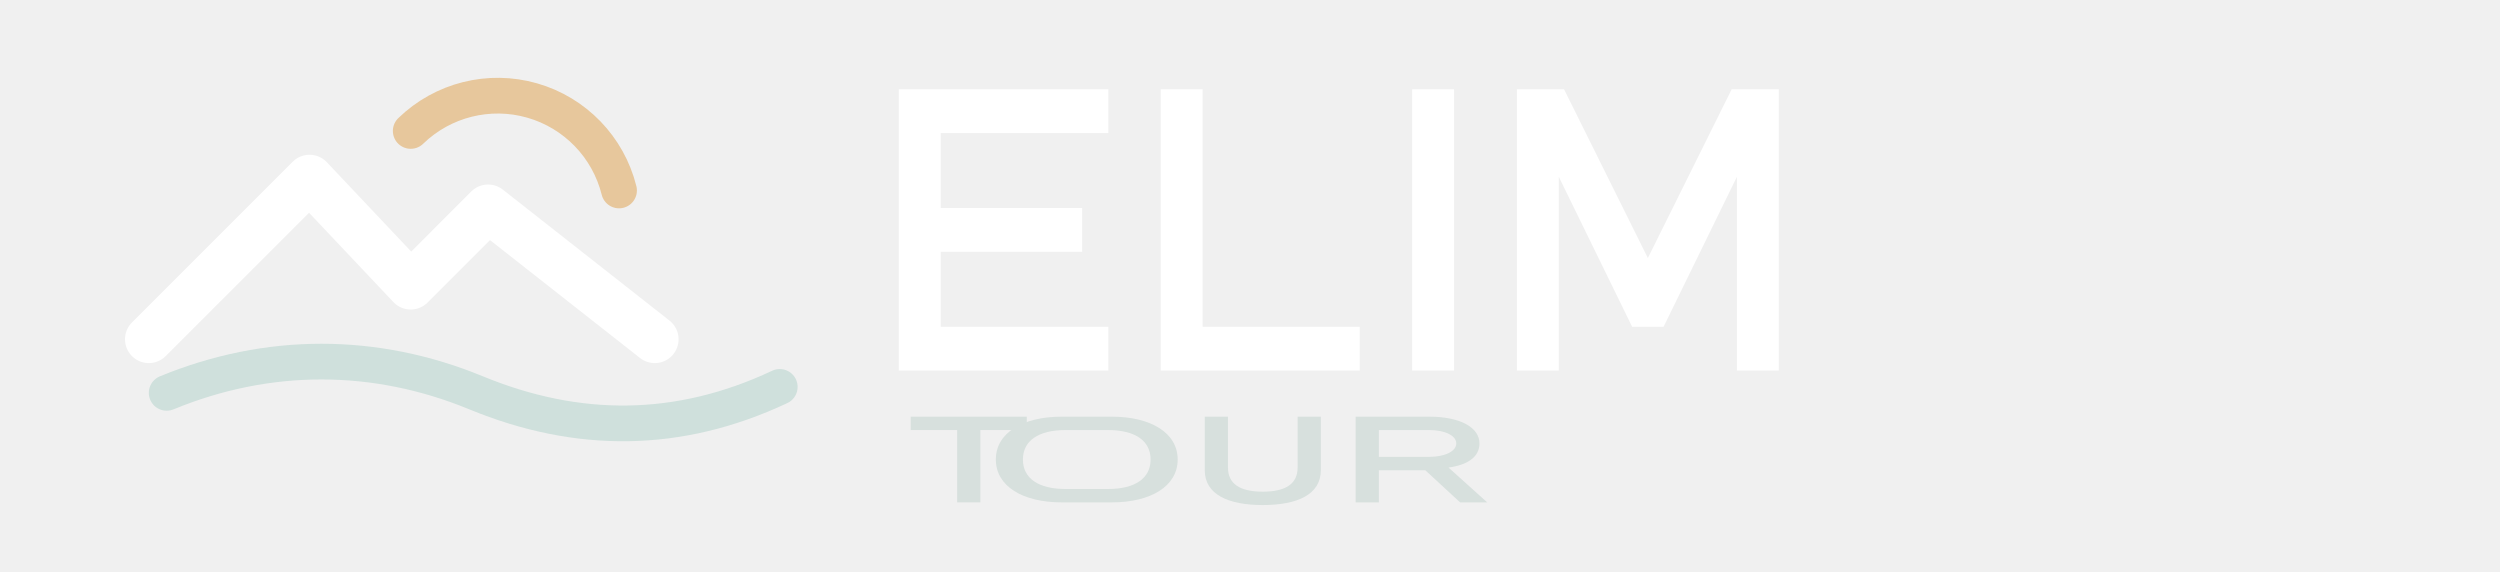
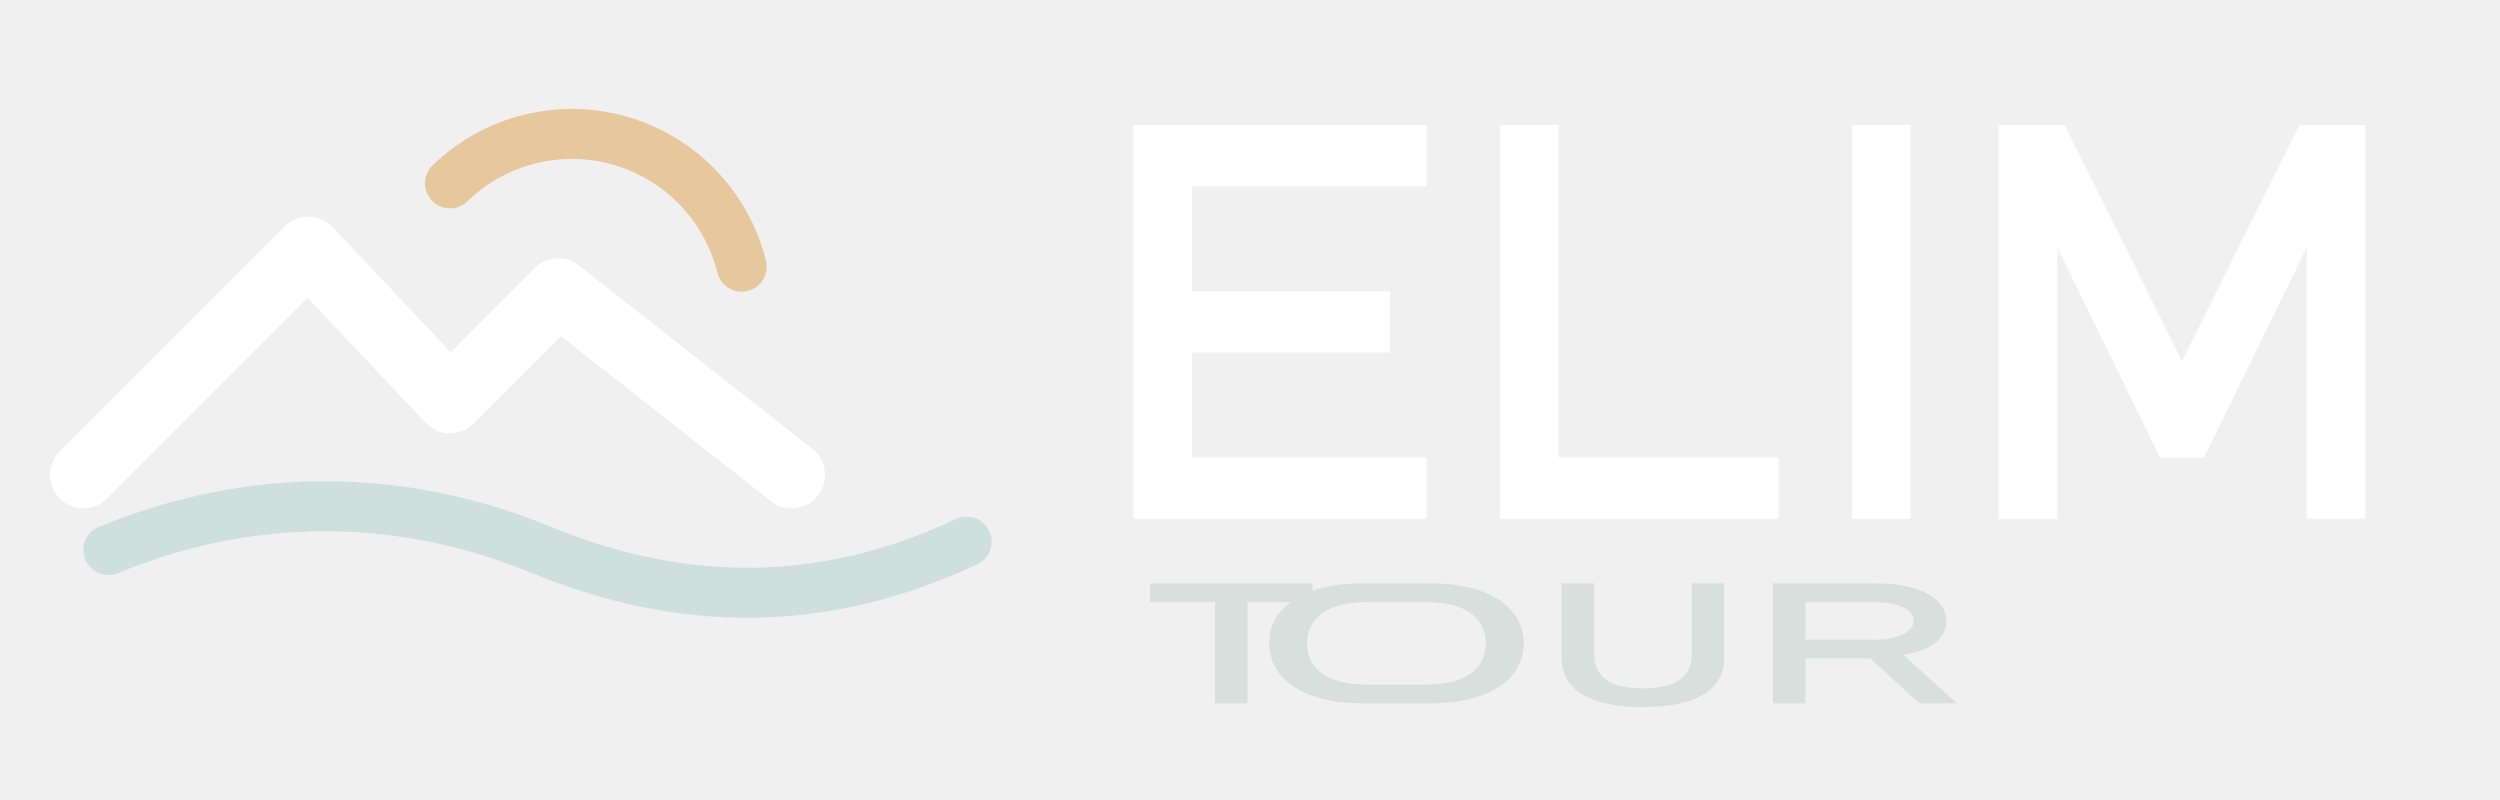
- <svg xmlns="http://www.w3.org/2000/svg" viewBox="0 0 420 96" role="img" aria-label="ELIM TOUR">
+ <svg xmlns="http://www.w3.org/2000/svg" viewBox="15 0 300 96" role="img" aria-label="ELIM TOUR">
  <g fill="none" stroke-linecap="round" stroke-linejoin="round">
    <path d="M25 57 52 30l17 18 13-13 28 22" stroke="#ffffff" stroke-width="8" />
    <path d="M28 66c17-7 35-7 52 0s34 7 51-1" stroke="#cfe0dc" stroke-width="6" />
    <path d="M69 22a21 21 0 0 1 35 10" stroke="#e7c79c" stroke-width="6" />
  </g>
  <g fill="#ffffff" transform="translate(151 4.5) scale(.88 1.05)">
    <path d="M0 10h40v7H8v12h27v7H8v12h32v7H0z" />
    <path d="M50 10h8v38h30v7H50z" />
    <path d="M98 10h8v45h-8z" />
    <path d="M118 10h9l16 27 16-27h9v45h-8V24l-14 24h-6l-14-24v31h-8z" />
  </g>
  <g fill="#d7e0dd" transform="translate(24.3 59.2) scale(.65 .45)">
    <path d="M198 24h30v5h-12v27h-6V29h-12z" />
    <path fill-rule="evenodd" d="M237 24h13c10 0 17 6 17 16s-7 16-17 16h-13c-10 0-17-6-17-16s7-16 17-16zm1 5c-7 0-11 4-11 11s4 11 11 11h11c7 0 11-4 11-11s-4-11-11-11z" />
    <path d="M274 24h6v19c0 6 3 9 9 9s9-3 9-9V24h6v20c0 9-6 13-15 13s-15-4-15-13z" />
    <path fill-rule="evenodd" d="M313 24h19c8 0 13 4 13 10 0 5-3 8-8 9l10 13h-7l-9-12h-12v12h-6zm6 5v10h13c4 0 7-2 7-5s-3-5-7-5z" />
  </g>
</svg>
